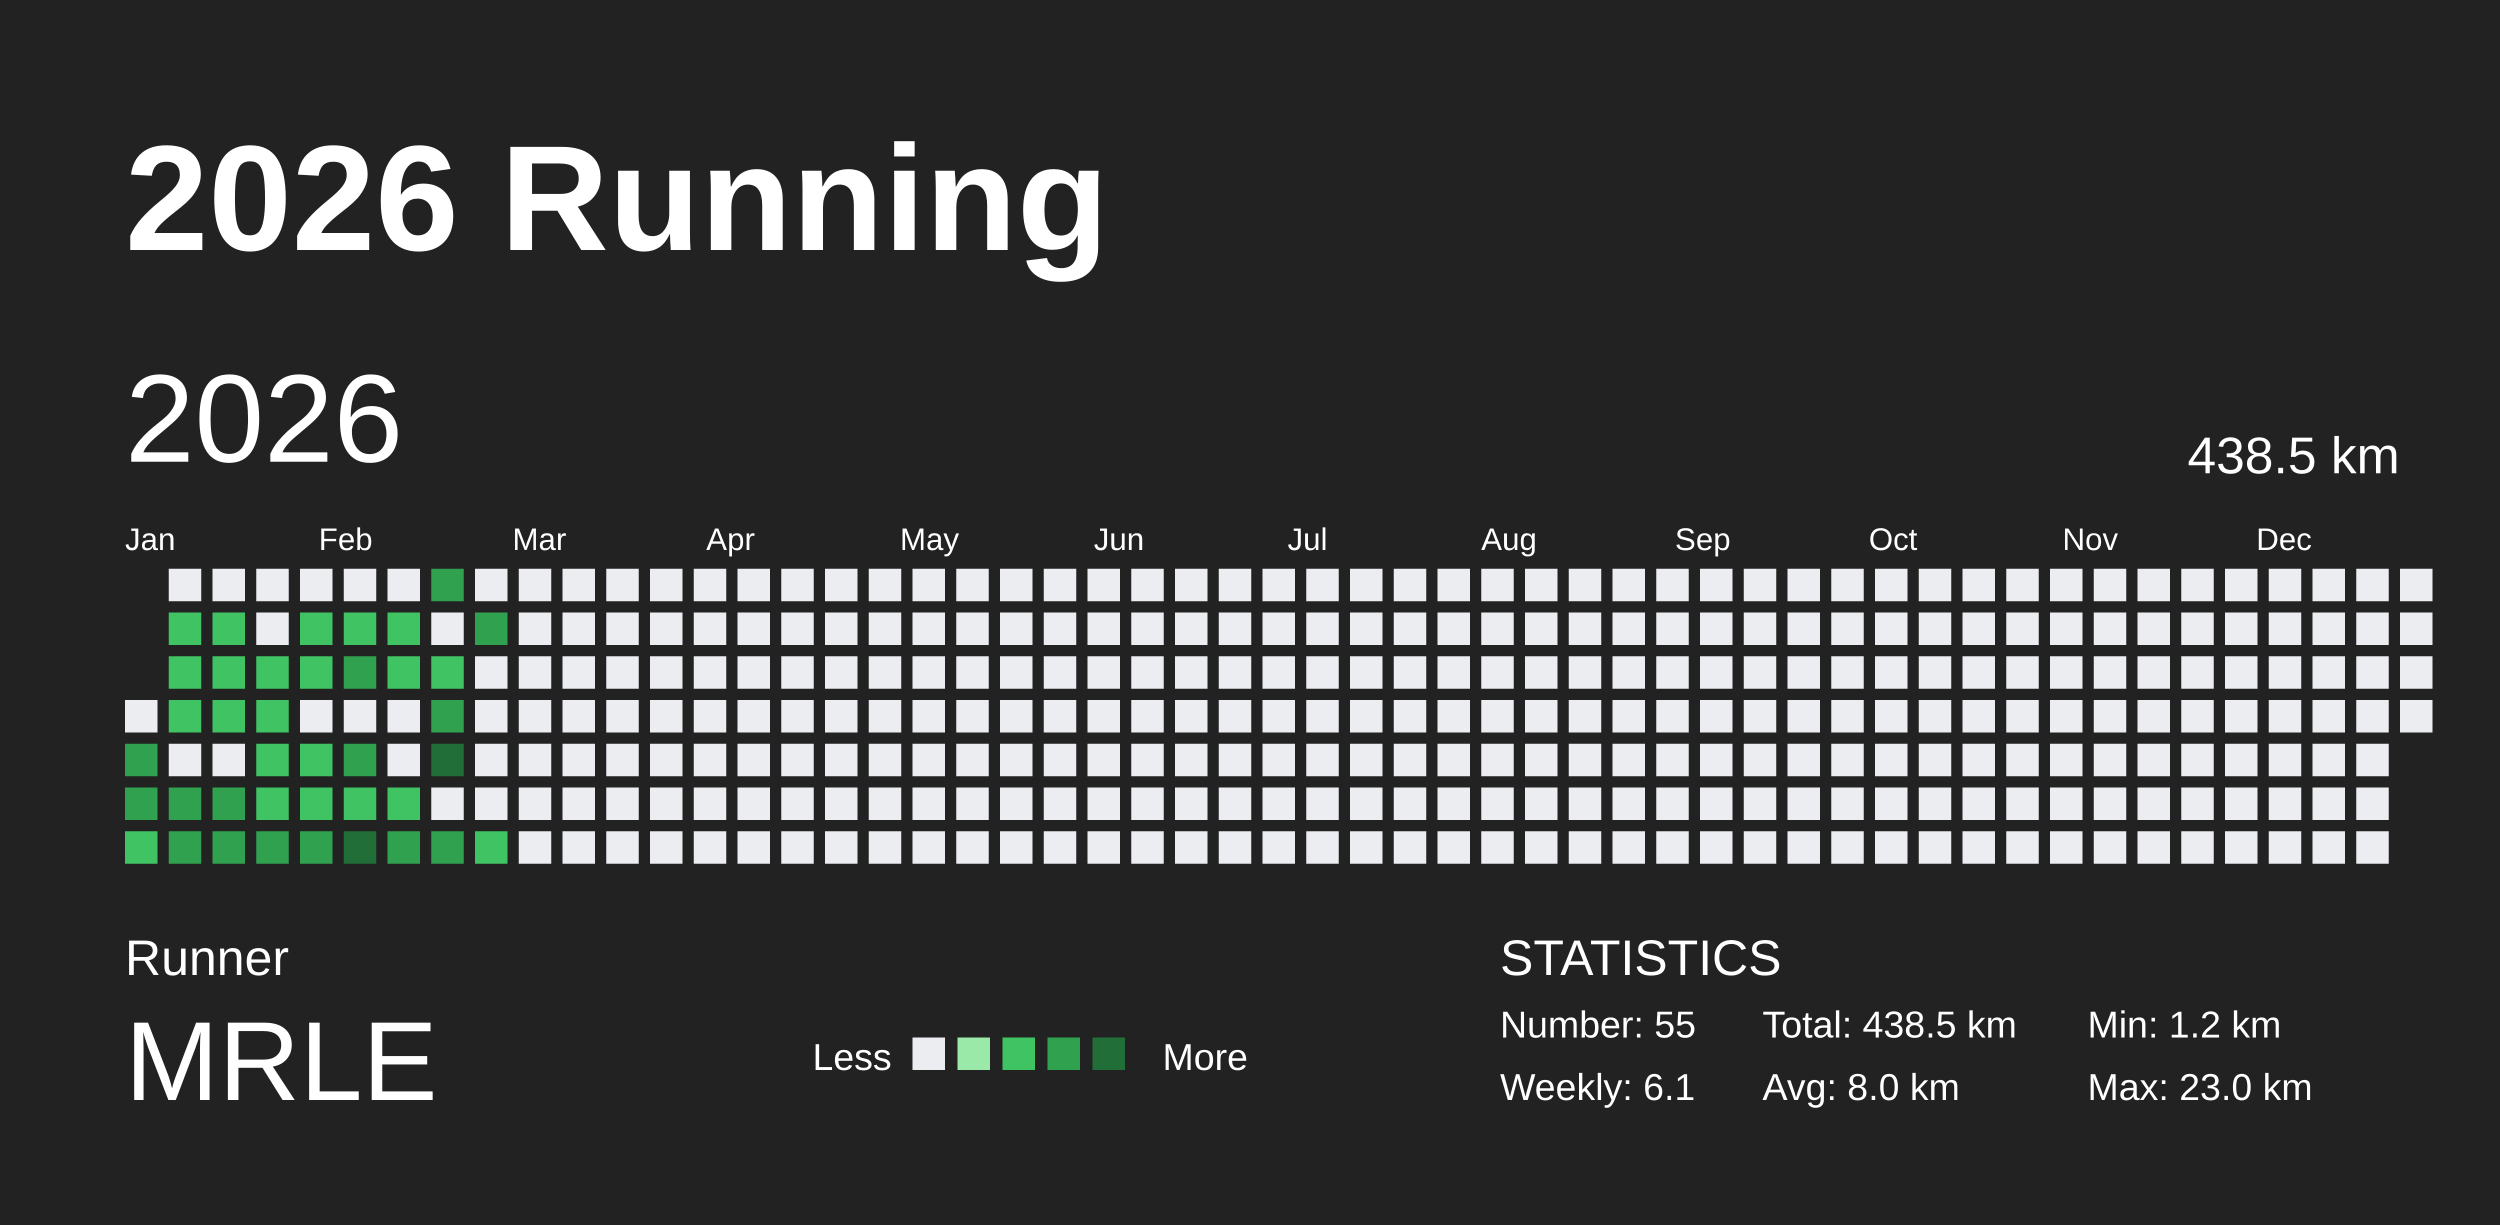
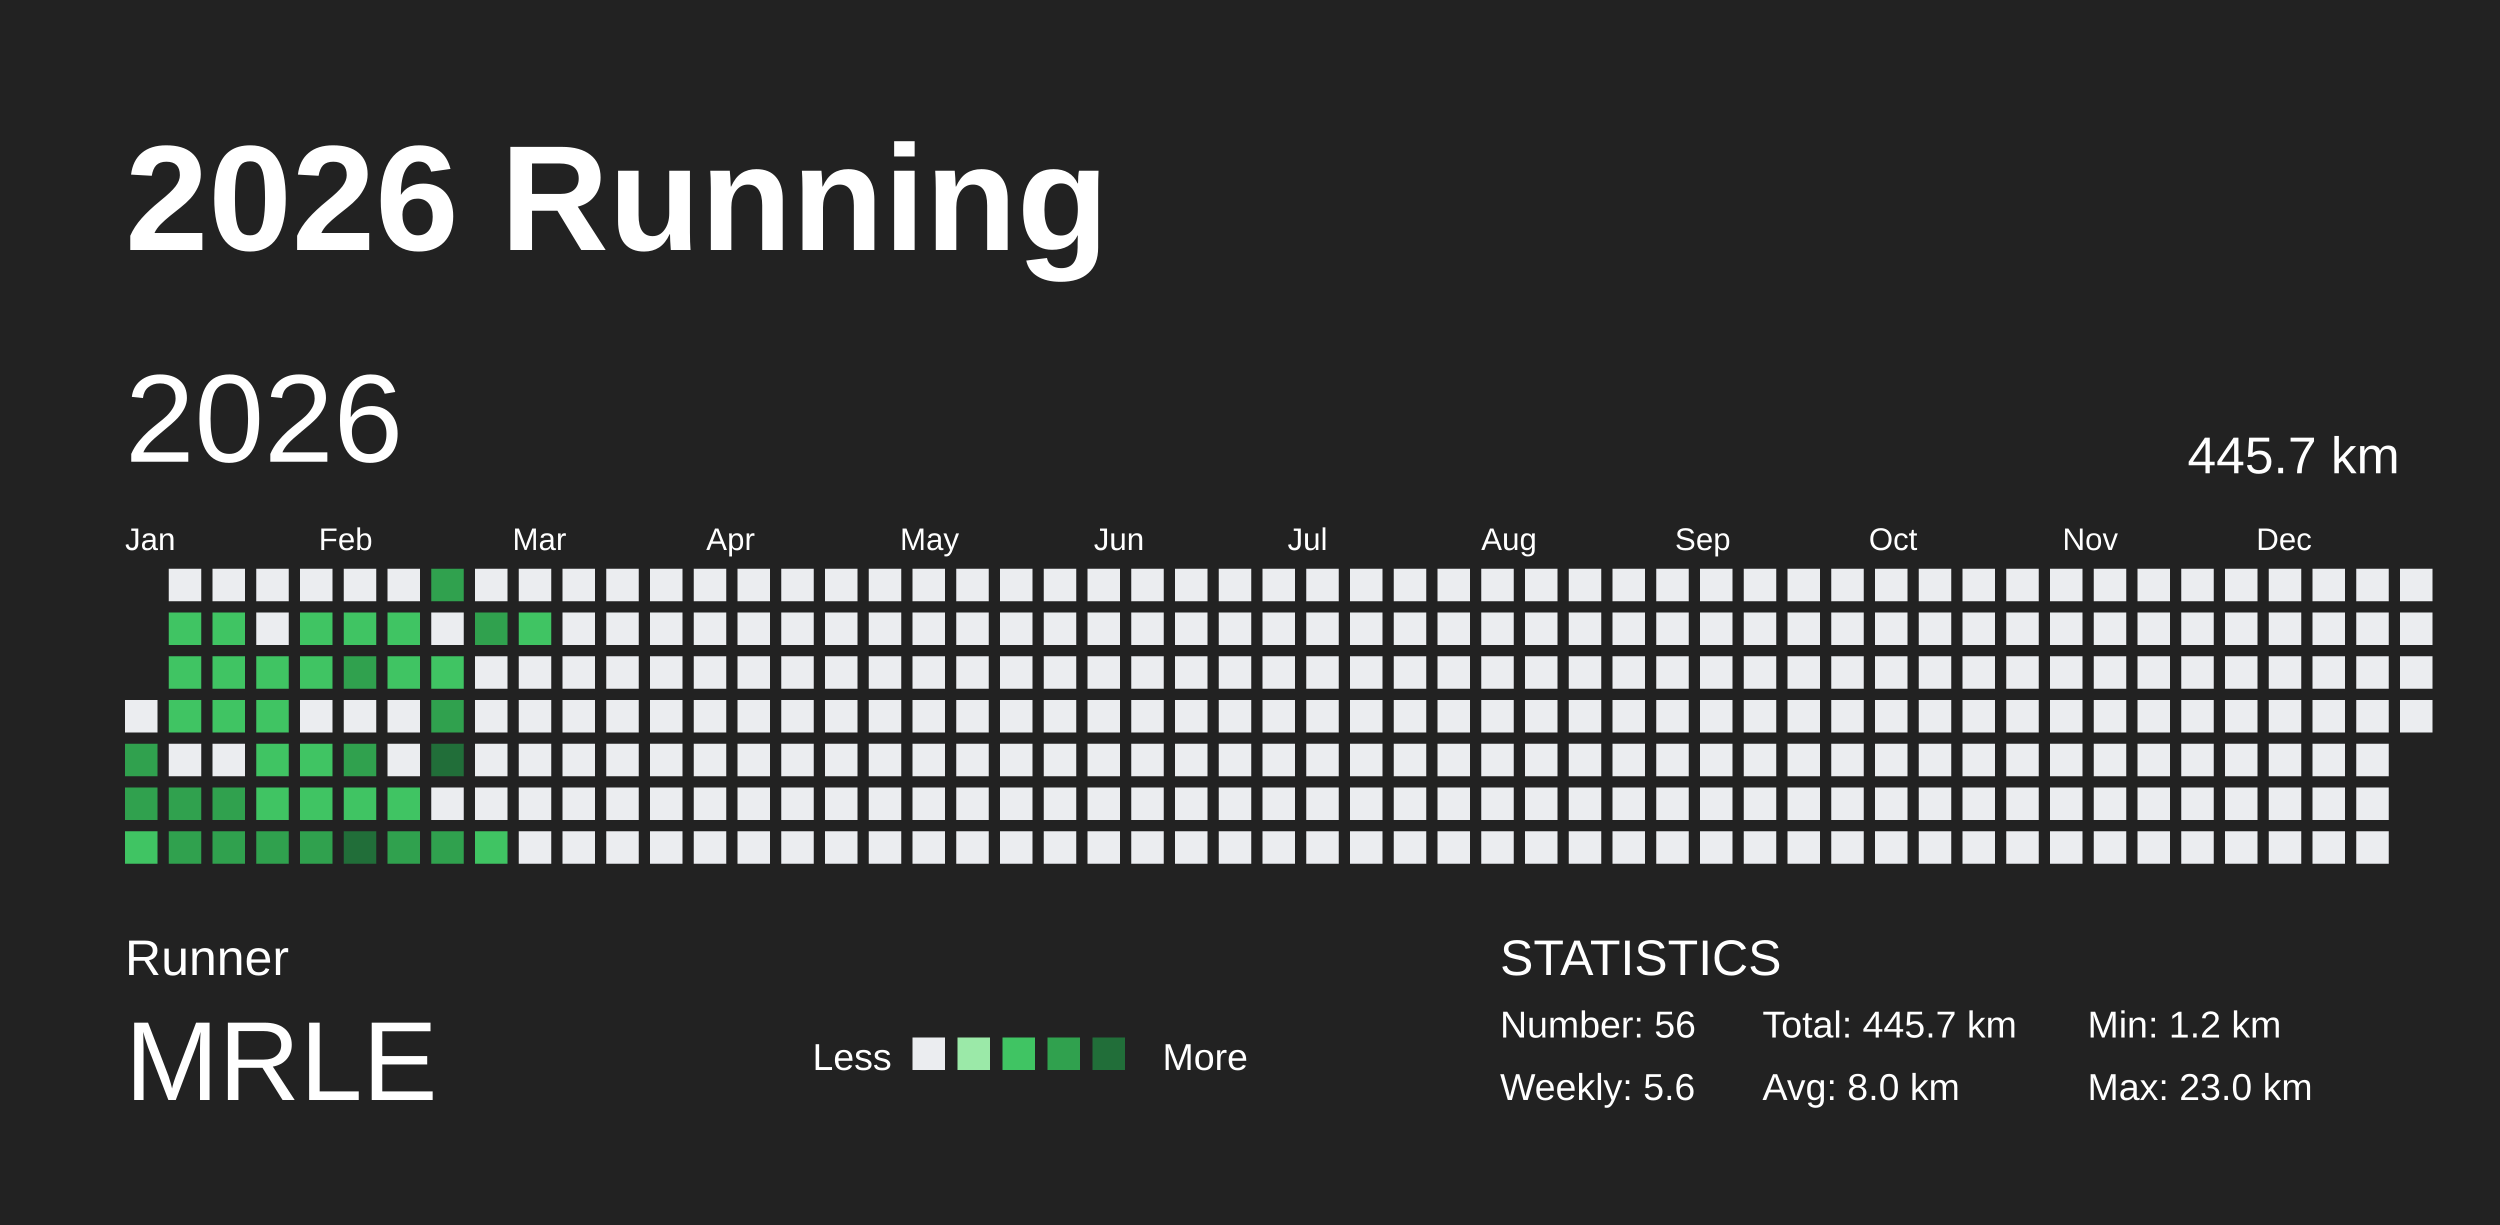
<svg xmlns="http://www.w3.org/2000/svg" baseProfile="full" height="98mm" version="1.1" viewBox="0,0,200,98" width="200mm">
  <defs />
  <rect fill="#222222" height="98" width="200" x="0" y="0" />
  <text fill="#FFFFFF" style="font-size:12px; font-family:Arial; font-weight:bold;" x="10" y="20">2026 Running</text>
  <text fill="#FFFFFF" style="font-size:4px; font-family:Arial" x="10" y="78">Runner</text>
  <text fill="#FFFFFF" style="font-size:9px; font-family:Arial" x="10" y="88">MRLE</text>
  <text fill="#FFFFFF" style="font-size:3px; font-family:Arial" x="65" y="85.6">Less</text>
  <rect fill="#ebedf0" height="2.6" width="2.6" x="73" y="83" />
  <rect fill="#9be9a8" height="2.6" width="2.6" x="76.6" y="83" />
  <rect fill="#40c463" height="2.6" width="2.6" x="80.2" y="83" />
  <rect fill="#30a14e" height="2.6" width="2.6" x="83.8" y="83" />
  <rect fill="#216e39" height="2.6" width="2.6" x="87.4" y="83" />
  <text fill="#FFFFFF" style="font-size:3px; font-family:Arial" x="93" y="85.6">More</text>
  <text fill="#FFFFFF" style="font-size:4px; font-family:Arial" x="120" y="78">STATISTICS</text>
-   <text fill="#FFFFFF" style="font-size:3px; font-family:Arial" x="120" y="83">Number: 55</text>
-   <text fill="#FFFFFF" style="font-size:3px; font-family:Arial" x="120" y="88">Weekly: 6.1</text>
-   <text fill="#FFFFFF" style="font-size:3px; font-family:Arial" x="141" y="83">Total: 438.5 km</text>
+   <text fill="#FFFFFF" style="font-size:3px; font-family:Arial" x="120" y="83">Number: 56</text>
+   <text fill="#FFFFFF" style="font-size:3px; font-family:Arial" x="120" y="88">Weekly: 5.6</text>
+   <text fill="#FFFFFF" style="font-size:3px; font-family:Arial" x="141" y="83">Total: 445.7 km</text>
  <text fill="#FFFFFF" style="font-size:3px; font-family:Arial" x="141" y="88">Avg: 8.0 km</text>
  <text fill="#FFFFFF" style="font-size:3px; font-family:Arial" x="167" y="83">Min: 1.2 km</text>
  <text fill="#FFFFFF" style="font-size:3px; font-family:Arial" x="167" y="88">Max: 23.0 km</text>
  <text dominant-baseline="hanging" fill="#FFFFFF" style="font-size:10.0px; font-family:Arial;" x="10" y="30">2026</text>
-   <text dominant-baseline="hanging" fill="#FFFFFF" style="font-size:4.125px; font-family:Arial;" x="175" y="35">438.5 km</text>
+   <text dominant-baseline="hanging" fill="#FFFFFF" style="font-size:4.125px; font-family:Arial;" x="175" y="35">445.7 km</text>
  <text fill="#FFFFFF" style="font-size:2.5px; font-family:Arial" x="10.0" y="44">Jan</text>
  <text fill="#FFFFFF" style="font-size:2.5px; font-family:Arial" x="25.5" y="44">Feb</text>
  <text fill="#FFFFFF" style="font-size:2.5px; font-family:Arial" x="41.0" y="44">Mar</text>
  <text fill="#FFFFFF" style="font-size:2.5px; font-family:Arial" x="56.5" y="44">Apr</text>
  <text fill="#FFFFFF" style="font-size:2.5px; font-family:Arial" x="72.0" y="44">May</text>
  <text fill="#FFFFFF" style="font-size:2.5px; font-family:Arial" x="87.5" y="44">Jun</text>
  <text fill="#FFFFFF" style="font-size:2.5px; font-family:Arial" x="103.0" y="44">Jul</text>
  <text fill="#FFFFFF" style="font-size:2.5px; font-family:Arial" x="118.5" y="44">Aug</text>
  <text fill="#FFFFFF" style="font-size:2.5px; font-family:Arial" x="134.0" y="44">Sep</text>
  <text fill="#FFFFFF" style="font-size:2.5px; font-family:Arial" x="149.5" y="44">Oct</text>
  <text fill="#FFFFFF" style="font-size:2.5px; font-family:Arial" x="165.0" y="44">Nov</text>
  <text fill="#FFFFFF" style="font-size:2.5px; font-family:Arial" x="180.5" y="44">Dec</text>
  <rect fill="#ebedf0" height="2.6" width="2.6" x="10.0" y="56.0" />
  <rect fill="#30a14e" height="2.6" width="2.6" x="10.0" y="59.5" />
  <rect fill="#30a14e" height="2.6" width="2.6" x="10.0" y="63.0" />
  <rect fill="#40c463" height="2.6" width="2.6" x="10.0" y="66.5" />
  <rect fill="#ebedf0" height="2.6" width="2.6" x="13.5" y="45.5" />
  <rect fill="#40c463" height="2.6" width="2.6" x="13.5" y="49.0" />
  <rect fill="#40c463" height="2.6" width="2.6" x="13.5" y="52.5" />
  <rect fill="#40c463" height="2.6" width="2.6" x="13.5" y="56.0" />
  <rect fill="#ebedf0" height="2.6" width="2.6" x="13.5" y="59.5" />
  <rect fill="#30a14e" height="2.6" width="2.6" x="13.5" y="63.0" />
  <rect fill="#30a14e" height="2.6" width="2.6" x="13.5" y="66.5" />
  <rect fill="#ebedf0" height="2.6" width="2.6" x="17.0" y="45.5" />
  <rect fill="#40c463" height="2.6" width="2.6" x="17.0" y="49.0" />
  <rect fill="#40c463" height="2.6" width="2.6" x="17.0" y="52.5" />
  <rect fill="#40c463" height="2.6" width="2.6" x="17.0" y="56.0" />
  <rect fill="#ebedf0" height="2.6" width="2.6" x="17.0" y="59.5" />
  <rect fill="#30a14e" height="2.6" width="2.6" x="17.0" y="63.0" />
  <rect fill="#30a14e" height="2.6" width="2.6" x="17.0" y="66.5" />
  <rect fill="#ebedf0" height="2.6" width="2.6" x="20.5" y="45.5" />
  <rect fill="#ebedf0" height="2.6" width="2.6" x="20.5" y="49.0" />
  <rect fill="#40c463" height="2.6" width="2.6" x="20.5" y="52.5" />
  <rect fill="#40c463" height="2.6" width="2.6" x="20.5" y="56.0" />
  <rect fill="#40c463" height="2.6" width="2.6" x="20.5" y="59.5" />
  <rect fill="#40c463" height="2.6" width="2.6" x="20.5" y="63.0" />
  <rect fill="#30a14e" height="2.6" width="2.6" x="20.5" y="66.5" />
  <rect fill="#ebedf0" height="2.6" width="2.6" x="24.0" y="45.5" />
  <rect fill="#40c463" height="2.6" width="2.6" x="24.0" y="49.0" />
  <rect fill="#40c463" height="2.6" width="2.6" x="24.0" y="52.5" />
  <rect fill="#ebedf0" height="2.6" width="2.6" x="24.0" y="56.0" />
  <rect fill="#40c463" height="2.6" width="2.6" x="24.0" y="59.5" />
  <rect fill="#40c463" height="2.6" width="2.6" x="24.0" y="63.0" />
  <rect fill="#30a14e" height="2.6" width="2.6" x="24.0" y="66.5" />
  <rect fill="#ebedf0" height="2.6" width="2.6" x="27.5" y="45.5" />
  <rect fill="#40c463" height="2.6" width="2.6" x="27.5" y="49.0" />
  <rect fill="#30a14e" height="2.6" width="2.6" x="27.5" y="52.5" />
  <rect fill="#ebedf0" height="2.6" width="2.6" x="27.5" y="56.0" />
  <rect fill="#30a14e" height="2.6" width="2.6" x="27.5" y="59.5" />
  <rect fill="#40c463" height="2.6" width="2.6" x="27.5" y="63.0" />
  <rect fill="#216e39" height="2.6" width="2.6" x="27.5" y="66.5" />
  <rect fill="#ebedf0" height="2.6" width="2.6" x="31.0" y="45.5" />
  <rect fill="#40c463" height="2.6" width="2.6" x="31.0" y="49.0" />
  <rect fill="#40c463" height="2.6" width="2.6" x="31.0" y="52.5" />
  <rect fill="#ebedf0" height="2.6" width="2.6" x="31.0" y="56.0" />
  <rect fill="#ebedf0" height="2.6" width="2.6" x="31.0" y="59.5" />
  <rect fill="#40c463" height="2.6" width="2.6" x="31.0" y="63.0" />
  <rect fill="#30a14e" height="2.6" width="2.6" x="31.0" y="66.5" />
  <rect fill="#30a14e" height="2.6" width="2.6" x="34.5" y="45.5" />
  <rect fill="#ebedf0" height="2.6" width="2.6" x="34.5" y="49.0" />
  <rect fill="#40c463" height="2.6" width="2.6" x="34.5" y="52.5" />
  <rect fill="#30a14e" height="2.6" width="2.6" x="34.5" y="56.0" />
  <rect fill="#216e39" height="2.6" width="2.6" x="34.5" y="59.5" />
  <rect fill="#ebedf0" height="2.6" width="2.6" x="34.5" y="63.0" />
  <rect fill="#30a14e" height="2.6" width="2.6" x="34.5" y="66.5" />
  <rect fill="#ebedf0" height="2.6" width="2.6" x="38.0" y="45.5" />
  <rect fill="#30a14e" height="2.6" width="2.6" x="38.0" y="49.0" />
  <rect fill="#ebedf0" height="2.6" width="2.6" x="38.0" y="52.5" />
  <rect fill="#ebedf0" height="2.6" width="2.6" x="38.0" y="56.0" />
  <rect fill="#ebedf0" height="2.6" width="2.6" x="38.0" y="59.5" />
  <rect fill="#ebedf0" height="2.6" width="2.6" x="38.0" y="63.0" />
  <rect fill="#40c463" height="2.6" width="2.6" x="38.0" y="66.5" />
  <rect fill="#ebedf0" height="2.6" width="2.6" x="41.5" y="45.5" />
-   <rect fill="#ebedf0" height="2.6" width="2.6" x="41.5" y="49.0" />
+   <rect fill="#40c463" height="2.6" width="2.6" x="41.5" y="49.0" />
  <rect fill="#ebedf0" height="2.6" width="2.6" x="41.5" y="52.5" />
  <rect fill="#ebedf0" height="2.6" width="2.6" x="41.5" y="56.0" />
  <rect fill="#ebedf0" height="2.6" width="2.6" x="41.5" y="59.5" />
  <rect fill="#ebedf0" height="2.6" width="2.6" x="41.5" y="63.0" />
  <rect fill="#ebedf0" height="2.6" width="2.6" x="41.5" y="66.5" />
  <rect fill="#ebedf0" height="2.6" width="2.6" x="45.0" y="45.5" />
  <rect fill="#ebedf0" height="2.6" width="2.6" x="45.0" y="49.0" />
  <rect fill="#ebedf0" height="2.6" width="2.6" x="45.0" y="52.5" />
  <rect fill="#ebedf0" height="2.6" width="2.6" x="45.0" y="56.0" />
  <rect fill="#ebedf0" height="2.6" width="2.6" x="45.0" y="59.5" />
  <rect fill="#ebedf0" height="2.6" width="2.6" x="45.0" y="63.0" />
  <rect fill="#ebedf0" height="2.6" width="2.6" x="45.0" y="66.5" />
  <rect fill="#ebedf0" height="2.6" width="2.6" x="48.5" y="45.5" />
  <rect fill="#ebedf0" height="2.6" width="2.6" x="48.5" y="49.0" />
  <rect fill="#ebedf0" height="2.6" width="2.6" x="48.5" y="52.5" />
  <rect fill="#ebedf0" height="2.6" width="2.6" x="48.5" y="56.0" />
  <rect fill="#ebedf0" height="2.6" width="2.6" x="48.5" y="59.5" />
  <rect fill="#ebedf0" height="2.6" width="2.6" x="48.5" y="63.0" />
  <rect fill="#ebedf0" height="2.6" width="2.6" x="48.5" y="66.5" />
  <rect fill="#ebedf0" height="2.6" width="2.6" x="52.0" y="45.5" />
  <rect fill="#ebedf0" height="2.6" width="2.6" x="52.0" y="49.0" />
  <rect fill="#ebedf0" height="2.6" width="2.6" x="52.0" y="52.5" />
  <rect fill="#ebedf0" height="2.6" width="2.6" x="52.0" y="56.0" />
  <rect fill="#ebedf0" height="2.6" width="2.6" x="52.0" y="59.5" />
  <rect fill="#ebedf0" height="2.6" width="2.6" x="52.0" y="63.0" />
  <rect fill="#ebedf0" height="2.6" width="2.6" x="52.0" y="66.5" />
  <rect fill="#ebedf0" height="2.6" width="2.6" x="55.5" y="45.5" />
  <rect fill="#ebedf0" height="2.6" width="2.6" x="55.5" y="49.0" />
  <rect fill="#ebedf0" height="2.6" width="2.6" x="55.5" y="52.5" />
  <rect fill="#ebedf0" height="2.6" width="2.6" x="55.5" y="56.0" />
  <rect fill="#ebedf0" height="2.6" width="2.6" x="55.5" y="59.5" />
  <rect fill="#ebedf0" height="2.6" width="2.6" x="55.5" y="63.0" />
  <rect fill="#ebedf0" height="2.6" width="2.6" x="55.5" y="66.5" />
  <rect fill="#ebedf0" height="2.6" width="2.6" x="59.0" y="45.5" />
  <rect fill="#ebedf0" height="2.6" width="2.6" x="59.0" y="49.0" />
  <rect fill="#ebedf0" height="2.6" width="2.6" x="59.0" y="52.5" />
  <rect fill="#ebedf0" height="2.6" width="2.6" x="59.0" y="56.0" />
  <rect fill="#ebedf0" height="2.6" width="2.6" x="59.0" y="59.5" />
  <rect fill="#ebedf0" height="2.6" width="2.6" x="59.0" y="63.0" />
  <rect fill="#ebedf0" height="2.6" width="2.6" x="59.0" y="66.5" />
  <rect fill="#ebedf0" height="2.6" width="2.6" x="62.5" y="45.5" />
  <rect fill="#ebedf0" height="2.6" width="2.6" x="62.5" y="49.0" />
  <rect fill="#ebedf0" height="2.6" width="2.6" x="62.5" y="52.5" />
  <rect fill="#ebedf0" height="2.6" width="2.6" x="62.5" y="56.0" />
  <rect fill="#ebedf0" height="2.6" width="2.6" x="62.5" y="59.5" />
  <rect fill="#ebedf0" height="2.6" width="2.6" x="62.5" y="63.0" />
  <rect fill="#ebedf0" height="2.6" width="2.6" x="62.5" y="66.5" />
  <rect fill="#ebedf0" height="2.6" width="2.6" x="66.0" y="45.5" />
  <rect fill="#ebedf0" height="2.6" width="2.6" x="66.0" y="49.0" />
  <rect fill="#ebedf0" height="2.6" width="2.6" x="66.0" y="52.5" />
  <rect fill="#ebedf0" height="2.6" width="2.6" x="66.0" y="56.0" />
  <rect fill="#ebedf0" height="2.6" width="2.6" x="66.0" y="59.5" />
  <rect fill="#ebedf0" height="2.6" width="2.6" x="66.0" y="63.0" />
  <rect fill="#ebedf0" height="2.6" width="2.6" x="66.0" y="66.5" />
  <rect fill="#ebedf0" height="2.6" width="2.6" x="69.5" y="45.5" />
  <rect fill="#ebedf0" height="2.6" width="2.6" x="69.5" y="49.0" />
  <rect fill="#ebedf0" height="2.6" width="2.6" x="69.5" y="52.5" />
  <rect fill="#ebedf0" height="2.6" width="2.6" x="69.5" y="56.0" />
  <rect fill="#ebedf0" height="2.6" width="2.6" x="69.5" y="59.5" />
  <rect fill="#ebedf0" height="2.6" width="2.6" x="69.5" y="63.0" />
  <rect fill="#ebedf0" height="2.6" width="2.6" x="69.5" y="66.5" />
  <rect fill="#ebedf0" height="2.6" width="2.6" x="73.0" y="45.5" />
  <rect fill="#ebedf0" height="2.6" width="2.6" x="73.0" y="49.0" />
  <rect fill="#ebedf0" height="2.6" width="2.6" x="73.0" y="52.5" />
  <rect fill="#ebedf0" height="2.6" width="2.6" x="73.0" y="56.0" />
  <rect fill="#ebedf0" height="2.6" width="2.6" x="73.0" y="59.5" />
  <rect fill="#ebedf0" height="2.6" width="2.6" x="73.0" y="63.0" />
  <rect fill="#ebedf0" height="2.6" width="2.6" x="73.0" y="66.5" />
  <rect fill="#ebedf0" height="2.6" width="2.6" x="76.5" y="45.5" />
  <rect fill="#ebedf0" height="2.6" width="2.6" x="76.5" y="49.0" />
  <rect fill="#ebedf0" height="2.6" width="2.6" x="76.5" y="52.5" />
  <rect fill="#ebedf0" height="2.6" width="2.6" x="76.5" y="56.0" />
  <rect fill="#ebedf0" height="2.6" width="2.6" x="76.5" y="59.5" />
  <rect fill="#ebedf0" height="2.6" width="2.6" x="76.5" y="63.0" />
  <rect fill="#ebedf0" height="2.6" width="2.6" x="76.5" y="66.5" />
  <rect fill="#ebedf0" height="2.6" width="2.6" x="80.0" y="45.5" />
  <rect fill="#ebedf0" height="2.6" width="2.6" x="80.0" y="49.0" />
  <rect fill="#ebedf0" height="2.6" width="2.6" x="80.0" y="52.5" />
  <rect fill="#ebedf0" height="2.6" width="2.6" x="80.0" y="56.0" />
  <rect fill="#ebedf0" height="2.6" width="2.6" x="80.0" y="59.5" />
  <rect fill="#ebedf0" height="2.6" width="2.6" x="80.0" y="63.0" />
  <rect fill="#ebedf0" height="2.6" width="2.6" x="80.0" y="66.5" />
  <rect fill="#ebedf0" height="2.6" width="2.6" x="83.5" y="45.5" />
  <rect fill="#ebedf0" height="2.6" width="2.6" x="83.5" y="49.0" />
  <rect fill="#ebedf0" height="2.6" width="2.6" x="83.5" y="52.5" />
  <rect fill="#ebedf0" height="2.6" width="2.6" x="83.5" y="56.0" />
  <rect fill="#ebedf0" height="2.6" width="2.6" x="83.5" y="59.5" />
  <rect fill="#ebedf0" height="2.6" width="2.6" x="83.5" y="63.0" />
  <rect fill="#ebedf0" height="2.6" width="2.6" x="83.5" y="66.5" />
  <rect fill="#ebedf0" height="2.6" width="2.6" x="87.0" y="45.5" />
  <rect fill="#ebedf0" height="2.6" width="2.6" x="87.0" y="49.0" />
  <rect fill="#ebedf0" height="2.6" width="2.6" x="87.0" y="52.5" />
  <rect fill="#ebedf0" height="2.6" width="2.6" x="87.0" y="56.0" />
  <rect fill="#ebedf0" height="2.6" width="2.6" x="87.0" y="59.5" />
  <rect fill="#ebedf0" height="2.6" width="2.6" x="87.0" y="63.0" />
  <rect fill="#ebedf0" height="2.6" width="2.6" x="87.0" y="66.5" />
  <rect fill="#ebedf0" height="2.6" width="2.6" x="90.5" y="45.5" />
  <rect fill="#ebedf0" height="2.6" width="2.6" x="90.5" y="49.0" />
  <rect fill="#ebedf0" height="2.6" width="2.6" x="90.5" y="52.5" />
  <rect fill="#ebedf0" height="2.6" width="2.6" x="90.5" y="56.0" />
  <rect fill="#ebedf0" height="2.6" width="2.6" x="90.5" y="59.5" />
  <rect fill="#ebedf0" height="2.6" width="2.6" x="90.5" y="63.0" />
  <rect fill="#ebedf0" height="2.6" width="2.6" x="90.5" y="66.5" />
  <rect fill="#ebedf0" height="2.6" width="2.6" x="94.0" y="45.5" />
  <rect fill="#ebedf0" height="2.6" width="2.6" x="94.0" y="49.0" />
  <rect fill="#ebedf0" height="2.6" width="2.6" x="94.0" y="52.5" />
  <rect fill="#ebedf0" height="2.6" width="2.6" x="94.0" y="56.0" />
  <rect fill="#ebedf0" height="2.6" width="2.6" x="94.0" y="59.5" />
  <rect fill="#ebedf0" height="2.6" width="2.6" x="94.0" y="63.0" />
  <rect fill="#ebedf0" height="2.6" width="2.6" x="94.0" y="66.5" />
  <rect fill="#ebedf0" height="2.6" width="2.6" x="97.5" y="45.5" />
  <rect fill="#ebedf0" height="2.6" width="2.6" x="97.5" y="49.0" />
  <rect fill="#ebedf0" height="2.6" width="2.6" x="97.5" y="52.5" />
  <rect fill="#ebedf0" height="2.6" width="2.6" x="97.5" y="56.0" />
  <rect fill="#ebedf0" height="2.6" width="2.6" x="97.5" y="59.5" />
  <rect fill="#ebedf0" height="2.6" width="2.6" x="97.5" y="63.0" />
  <rect fill="#ebedf0" height="2.6" width="2.6" x="97.5" y="66.5" />
  <rect fill="#ebedf0" height="2.6" width="2.6" x="101.0" y="45.5" />
  <rect fill="#ebedf0" height="2.6" width="2.6" x="101.0" y="49.0" />
  <rect fill="#ebedf0" height="2.6" width="2.6" x="101.0" y="52.5" />
  <rect fill="#ebedf0" height="2.6" width="2.6" x="101.0" y="56.0" />
  <rect fill="#ebedf0" height="2.6" width="2.6" x="101.0" y="59.5" />
  <rect fill="#ebedf0" height="2.6" width="2.6" x="101.0" y="63.0" />
  <rect fill="#ebedf0" height="2.6" width="2.6" x="101.0" y="66.5" />
  <rect fill="#ebedf0" height="2.6" width="2.6" x="104.5" y="45.5" />
  <rect fill="#ebedf0" height="2.6" width="2.6" x="104.5" y="49.0" />
  <rect fill="#ebedf0" height="2.6" width="2.6" x="104.5" y="52.5" />
  <rect fill="#ebedf0" height="2.6" width="2.6" x="104.5" y="56.0" />
  <rect fill="#ebedf0" height="2.6" width="2.6" x="104.5" y="59.5" />
  <rect fill="#ebedf0" height="2.6" width="2.6" x="104.5" y="63.0" />
  <rect fill="#ebedf0" height="2.6" width="2.6" x="104.5" y="66.5" />
  <rect fill="#ebedf0" height="2.6" width="2.6" x="108.0" y="45.5" />
  <rect fill="#ebedf0" height="2.6" width="2.6" x="108.0" y="49.0" />
  <rect fill="#ebedf0" height="2.6" width="2.6" x="108.0" y="52.5" />
  <rect fill="#ebedf0" height="2.6" width="2.6" x="108.0" y="56.0" />
  <rect fill="#ebedf0" height="2.6" width="2.6" x="108.0" y="59.5" />
  <rect fill="#ebedf0" height="2.6" width="2.6" x="108.0" y="63.0" />
  <rect fill="#ebedf0" height="2.6" width="2.6" x="108.0" y="66.5" />
  <rect fill="#ebedf0" height="2.6" width="2.6" x="111.5" y="45.5" />
  <rect fill="#ebedf0" height="2.6" width="2.6" x="111.5" y="49.0" />
  <rect fill="#ebedf0" height="2.6" width="2.6" x="111.5" y="52.5" />
  <rect fill="#ebedf0" height="2.6" width="2.6" x="111.5" y="56.0" />
  <rect fill="#ebedf0" height="2.6" width="2.6" x="111.5" y="59.5" />
  <rect fill="#ebedf0" height="2.6" width="2.6" x="111.5" y="63.0" />
  <rect fill="#ebedf0" height="2.6" width="2.6" x="111.5" y="66.5" />
  <rect fill="#ebedf0" height="2.6" width="2.6" x="115.0" y="45.5" />
  <rect fill="#ebedf0" height="2.6" width="2.6" x="115.0" y="49.0" />
  <rect fill="#ebedf0" height="2.6" width="2.6" x="115.0" y="52.5" />
  <rect fill="#ebedf0" height="2.6" width="2.6" x="115.0" y="56.0" />
  <rect fill="#ebedf0" height="2.6" width="2.6" x="115.0" y="59.5" />
  <rect fill="#ebedf0" height="2.6" width="2.6" x="115.0" y="63.0" />
  <rect fill="#ebedf0" height="2.6" width="2.6" x="115.0" y="66.5" />
  <rect fill="#ebedf0" height="2.6" width="2.6" x="118.5" y="45.5" />
  <rect fill="#ebedf0" height="2.6" width="2.6" x="118.5" y="49.0" />
  <rect fill="#ebedf0" height="2.6" width="2.6" x="118.5" y="52.5" />
  <rect fill="#ebedf0" height="2.6" width="2.6" x="118.5" y="56.0" />
  <rect fill="#ebedf0" height="2.6" width="2.6" x="118.5" y="59.5" />
  <rect fill="#ebedf0" height="2.6" width="2.6" x="118.5" y="63.0" />
  <rect fill="#ebedf0" height="2.6" width="2.6" x="118.5" y="66.5" />
  <rect fill="#ebedf0" height="2.6" width="2.6" x="122.0" y="45.5" />
  <rect fill="#ebedf0" height="2.6" width="2.6" x="122.0" y="49.0" />
  <rect fill="#ebedf0" height="2.6" width="2.6" x="122.0" y="52.5" />
  <rect fill="#ebedf0" height="2.6" width="2.6" x="122.0" y="56.0" />
  <rect fill="#ebedf0" height="2.6" width="2.6" x="122.0" y="59.5" />
  <rect fill="#ebedf0" height="2.6" width="2.6" x="122.0" y="63.0" />
  <rect fill="#ebedf0" height="2.6" width="2.6" x="122.0" y="66.5" />
  <rect fill="#ebedf0" height="2.6" width="2.6" x="125.5" y="45.5" />
  <rect fill="#ebedf0" height="2.6" width="2.6" x="125.5" y="49.0" />
  <rect fill="#ebedf0" height="2.6" width="2.6" x="125.5" y="52.5" />
  <rect fill="#ebedf0" height="2.6" width="2.6" x="125.5" y="56.0" />
  <rect fill="#ebedf0" height="2.6" width="2.6" x="125.5" y="59.5" />
  <rect fill="#ebedf0" height="2.6" width="2.6" x="125.5" y="63.0" />
  <rect fill="#ebedf0" height="2.6" width="2.6" x="125.5" y="66.5" />
  <rect fill="#ebedf0" height="2.6" width="2.6" x="129.0" y="45.5" />
  <rect fill="#ebedf0" height="2.6" width="2.6" x="129.0" y="49.0" />
  <rect fill="#ebedf0" height="2.6" width="2.6" x="129.0" y="52.5" />
  <rect fill="#ebedf0" height="2.6" width="2.6" x="129.0" y="56.0" />
  <rect fill="#ebedf0" height="2.6" width="2.6" x="129.0" y="59.5" />
  <rect fill="#ebedf0" height="2.6" width="2.6" x="129.0" y="63.0" />
  <rect fill="#ebedf0" height="2.6" width="2.6" x="129.0" y="66.5" />
  <rect fill="#ebedf0" height="2.6" width="2.6" x="132.5" y="45.5" />
  <rect fill="#ebedf0" height="2.6" width="2.6" x="132.5" y="49.0" />
  <rect fill="#ebedf0" height="2.6" width="2.6" x="132.5" y="52.5" />
  <rect fill="#ebedf0" height="2.6" width="2.6" x="132.5" y="56.0" />
  <rect fill="#ebedf0" height="2.6" width="2.6" x="132.5" y="59.5" />
  <rect fill="#ebedf0" height="2.6" width="2.6" x="132.5" y="63.0" />
  <rect fill="#ebedf0" height="2.6" width="2.6" x="132.5" y="66.5" />
  <rect fill="#ebedf0" height="2.6" width="2.6" x="136.0" y="45.5" />
  <rect fill="#ebedf0" height="2.6" width="2.6" x="136.0" y="49.0" />
  <rect fill="#ebedf0" height="2.6" width="2.6" x="136.0" y="52.5" />
  <rect fill="#ebedf0" height="2.6" width="2.6" x="136.0" y="56.0" />
  <rect fill="#ebedf0" height="2.6" width="2.6" x="136.0" y="59.5" />
  <rect fill="#ebedf0" height="2.6" width="2.6" x="136.0" y="63.0" />
  <rect fill="#ebedf0" height="2.6" width="2.6" x="136.0" y="66.5" />
  <rect fill="#ebedf0" height="2.6" width="2.6" x="139.5" y="45.5" />
  <rect fill="#ebedf0" height="2.6" width="2.6" x="139.5" y="49.0" />
  <rect fill="#ebedf0" height="2.6" width="2.6" x="139.5" y="52.5" />
  <rect fill="#ebedf0" height="2.6" width="2.6" x="139.5" y="56.0" />
  <rect fill="#ebedf0" height="2.6" width="2.6" x="139.5" y="59.5" />
  <rect fill="#ebedf0" height="2.6" width="2.6" x="139.5" y="63.0" />
  <rect fill="#ebedf0" height="2.6" width="2.6" x="139.5" y="66.5" />
  <rect fill="#ebedf0" height="2.6" width="2.6" x="143.0" y="45.5" />
  <rect fill="#ebedf0" height="2.6" width="2.6" x="143.0" y="49.0" />
  <rect fill="#ebedf0" height="2.6" width="2.6" x="143.0" y="52.5" />
  <rect fill="#ebedf0" height="2.6" width="2.6" x="143.0" y="56.0" />
  <rect fill="#ebedf0" height="2.6" width="2.6" x="143.0" y="59.5" />
  <rect fill="#ebedf0" height="2.6" width="2.6" x="143.0" y="63.0" />
  <rect fill="#ebedf0" height="2.6" width="2.6" x="143.0" y="66.5" />
  <rect fill="#ebedf0" height="2.6" width="2.6" x="146.5" y="45.5" />
  <rect fill="#ebedf0" height="2.6" width="2.6" x="146.5" y="49.0" />
  <rect fill="#ebedf0" height="2.6" width="2.6" x="146.5" y="52.5" />
  <rect fill="#ebedf0" height="2.6" width="2.6" x="146.5" y="56.0" />
  <rect fill="#ebedf0" height="2.6" width="2.6" x="146.5" y="59.5" />
  <rect fill="#ebedf0" height="2.6" width="2.6" x="146.5" y="63.0" />
  <rect fill="#ebedf0" height="2.6" width="2.6" x="146.5" y="66.5" />
  <rect fill="#ebedf0" height="2.6" width="2.6" x="150.0" y="45.5" />
  <rect fill="#ebedf0" height="2.6" width="2.6" x="150.0" y="49.0" />
  <rect fill="#ebedf0" height="2.6" width="2.6" x="150.0" y="52.5" />
  <rect fill="#ebedf0" height="2.6" width="2.6" x="150.0" y="56.0" />
  <rect fill="#ebedf0" height="2.6" width="2.6" x="150.0" y="59.5" />
  <rect fill="#ebedf0" height="2.6" width="2.6" x="150.0" y="63.0" />
  <rect fill="#ebedf0" height="2.6" width="2.6" x="150.0" y="66.5" />
  <rect fill="#ebedf0" height="2.6" width="2.6" x="153.5" y="45.5" />
  <rect fill="#ebedf0" height="2.6" width="2.6" x="153.5" y="49.0" />
  <rect fill="#ebedf0" height="2.6" width="2.6" x="153.5" y="52.5" />
  <rect fill="#ebedf0" height="2.6" width="2.6" x="153.5" y="56.0" />
  <rect fill="#ebedf0" height="2.6" width="2.6" x="153.5" y="59.5" />
  <rect fill="#ebedf0" height="2.6" width="2.6" x="153.5" y="63.0" />
  <rect fill="#ebedf0" height="2.6" width="2.6" x="153.5" y="66.5" />
  <rect fill="#ebedf0" height="2.6" width="2.6" x="157.0" y="45.5" />
  <rect fill="#ebedf0" height="2.6" width="2.6" x="157.0" y="49.0" />
  <rect fill="#ebedf0" height="2.6" width="2.6" x="157.0" y="52.5" />
  <rect fill="#ebedf0" height="2.6" width="2.6" x="157.0" y="56.0" />
  <rect fill="#ebedf0" height="2.6" width="2.6" x="157.0" y="59.5" />
  <rect fill="#ebedf0" height="2.6" width="2.6" x="157.0" y="63.0" />
  <rect fill="#ebedf0" height="2.6" width="2.6" x="157.0" y="66.5" />
  <rect fill="#ebedf0" height="2.6" width="2.6" x="160.5" y="45.5" />
  <rect fill="#ebedf0" height="2.6" width="2.6" x="160.5" y="49.0" />
  <rect fill="#ebedf0" height="2.6" width="2.6" x="160.5" y="52.5" />
  <rect fill="#ebedf0" height="2.6" width="2.6" x="160.5" y="56.0" />
  <rect fill="#ebedf0" height="2.6" width="2.6" x="160.5" y="59.5" />
  <rect fill="#ebedf0" height="2.6" width="2.6" x="160.5" y="63.0" />
  <rect fill="#ebedf0" height="2.6" width="2.6" x="160.5" y="66.5" />
  <rect fill="#ebedf0" height="2.6" width="2.6" x="164.0" y="45.5" />
  <rect fill="#ebedf0" height="2.6" width="2.6" x="164.0" y="49.0" />
  <rect fill="#ebedf0" height="2.6" width="2.6" x="164.0" y="52.5" />
  <rect fill="#ebedf0" height="2.6" width="2.6" x="164.0" y="56.0" />
  <rect fill="#ebedf0" height="2.6" width="2.6" x="164.0" y="59.5" />
  <rect fill="#ebedf0" height="2.6" width="2.6" x="164.0" y="63.0" />
  <rect fill="#ebedf0" height="2.6" width="2.6" x="164.0" y="66.5" />
  <rect fill="#ebedf0" height="2.6" width="2.6" x="167.5" y="45.5" />
  <rect fill="#ebedf0" height="2.6" width="2.6" x="167.5" y="49.0" />
  <rect fill="#ebedf0" height="2.6" width="2.6" x="167.5" y="52.5" />
  <rect fill="#ebedf0" height="2.6" width="2.6" x="167.5" y="56.0" />
  <rect fill="#ebedf0" height="2.6" width="2.6" x="167.5" y="59.5" />
  <rect fill="#ebedf0" height="2.6" width="2.6" x="167.5" y="63.0" />
  <rect fill="#ebedf0" height="2.6" width="2.6" x="167.5" y="66.5" />
  <rect fill="#ebedf0" height="2.6" width="2.6" x="171.0" y="45.5" />
  <rect fill="#ebedf0" height="2.6" width="2.6" x="171.0" y="49.0" />
  <rect fill="#ebedf0" height="2.6" width="2.6" x="171.0" y="52.5" />
  <rect fill="#ebedf0" height="2.6" width="2.6" x="171.0" y="56.0" />
  <rect fill="#ebedf0" height="2.6" width="2.6" x="171.0" y="59.5" />
  <rect fill="#ebedf0" height="2.6" width="2.6" x="171.0" y="63.0" />
  <rect fill="#ebedf0" height="2.6" width="2.6" x="171.0" y="66.5" />
  <rect fill="#ebedf0" height="2.6" width="2.6" x="174.5" y="45.5" />
  <rect fill="#ebedf0" height="2.6" width="2.6" x="174.5" y="49.0" />
  <rect fill="#ebedf0" height="2.6" width="2.6" x="174.5" y="52.5" />
  <rect fill="#ebedf0" height="2.6" width="2.6" x="174.5" y="56.0" />
  <rect fill="#ebedf0" height="2.6" width="2.6" x="174.5" y="59.5" />
  <rect fill="#ebedf0" height="2.6" width="2.6" x="174.5" y="63.0" />
  <rect fill="#ebedf0" height="2.6" width="2.6" x="174.5" y="66.5" />
  <rect fill="#ebedf0" height="2.6" width="2.6" x="178.0" y="45.5" />
  <rect fill="#ebedf0" height="2.6" width="2.6" x="178.0" y="49.0" />
  <rect fill="#ebedf0" height="2.6" width="2.6" x="178.0" y="52.5" />
  <rect fill="#ebedf0" height="2.6" width="2.6" x="178.0" y="56.0" />
  <rect fill="#ebedf0" height="2.6" width="2.6" x="178.0" y="59.5" />
  <rect fill="#ebedf0" height="2.6" width="2.6" x="178.0" y="63.0" />
  <rect fill="#ebedf0" height="2.6" width="2.6" x="178.0" y="66.5" />
  <rect fill="#ebedf0" height="2.6" width="2.6" x="181.5" y="45.5" />
  <rect fill="#ebedf0" height="2.6" width="2.6" x="181.5" y="49.0" />
  <rect fill="#ebedf0" height="2.6" width="2.6" x="181.5" y="52.5" />
  <rect fill="#ebedf0" height="2.6" width="2.6" x="181.5" y="56.0" />
  <rect fill="#ebedf0" height="2.6" width="2.6" x="181.5" y="59.5" />
  <rect fill="#ebedf0" height="2.6" width="2.6" x="181.5" y="63.0" />
  <rect fill="#ebedf0" height="2.6" width="2.6" x="181.5" y="66.5" />
  <rect fill="#ebedf0" height="2.6" width="2.6" x="185.0" y="45.5" />
  <rect fill="#ebedf0" height="2.6" width="2.6" x="185.0" y="49.0" />
  <rect fill="#ebedf0" height="2.6" width="2.6" x="185.0" y="52.5" />
  <rect fill="#ebedf0" height="2.6" width="2.6" x="185.0" y="56.0" />
  <rect fill="#ebedf0" height="2.6" width="2.6" x="185.0" y="59.5" />
  <rect fill="#ebedf0" height="2.6" width="2.6" x="185.0" y="63.0" />
  <rect fill="#ebedf0" height="2.6" width="2.6" x="185.0" y="66.5" />
  <rect fill="#ebedf0" height="2.6" width="2.6" x="188.5" y="45.5" />
  <rect fill="#ebedf0" height="2.6" width="2.6" x="188.5" y="49.0" />
  <rect fill="#ebedf0" height="2.6" width="2.6" x="188.5" y="52.5" />
  <rect fill="#ebedf0" height="2.6" width="2.6" x="188.5" y="56.0" />
  <rect fill="#ebedf0" height="2.6" width="2.6" x="188.5" y="59.5" />
  <rect fill="#ebedf0" height="2.6" width="2.6" x="188.5" y="63.0" />
  <rect fill="#ebedf0" height="2.6" width="2.6" x="188.5" y="66.5" />
  <rect fill="#ebedf0" height="2.6" width="2.6" x="192.0" y="45.5" />
  <rect fill="#ebedf0" height="2.6" width="2.6" x="192.0" y="49.0" />
  <rect fill="#ebedf0" height="2.6" width="2.6" x="192.0" y="52.5" />
  <rect fill="#ebedf0" height="2.6" width="2.6" x="192.0" y="56.0" />
</svg>
